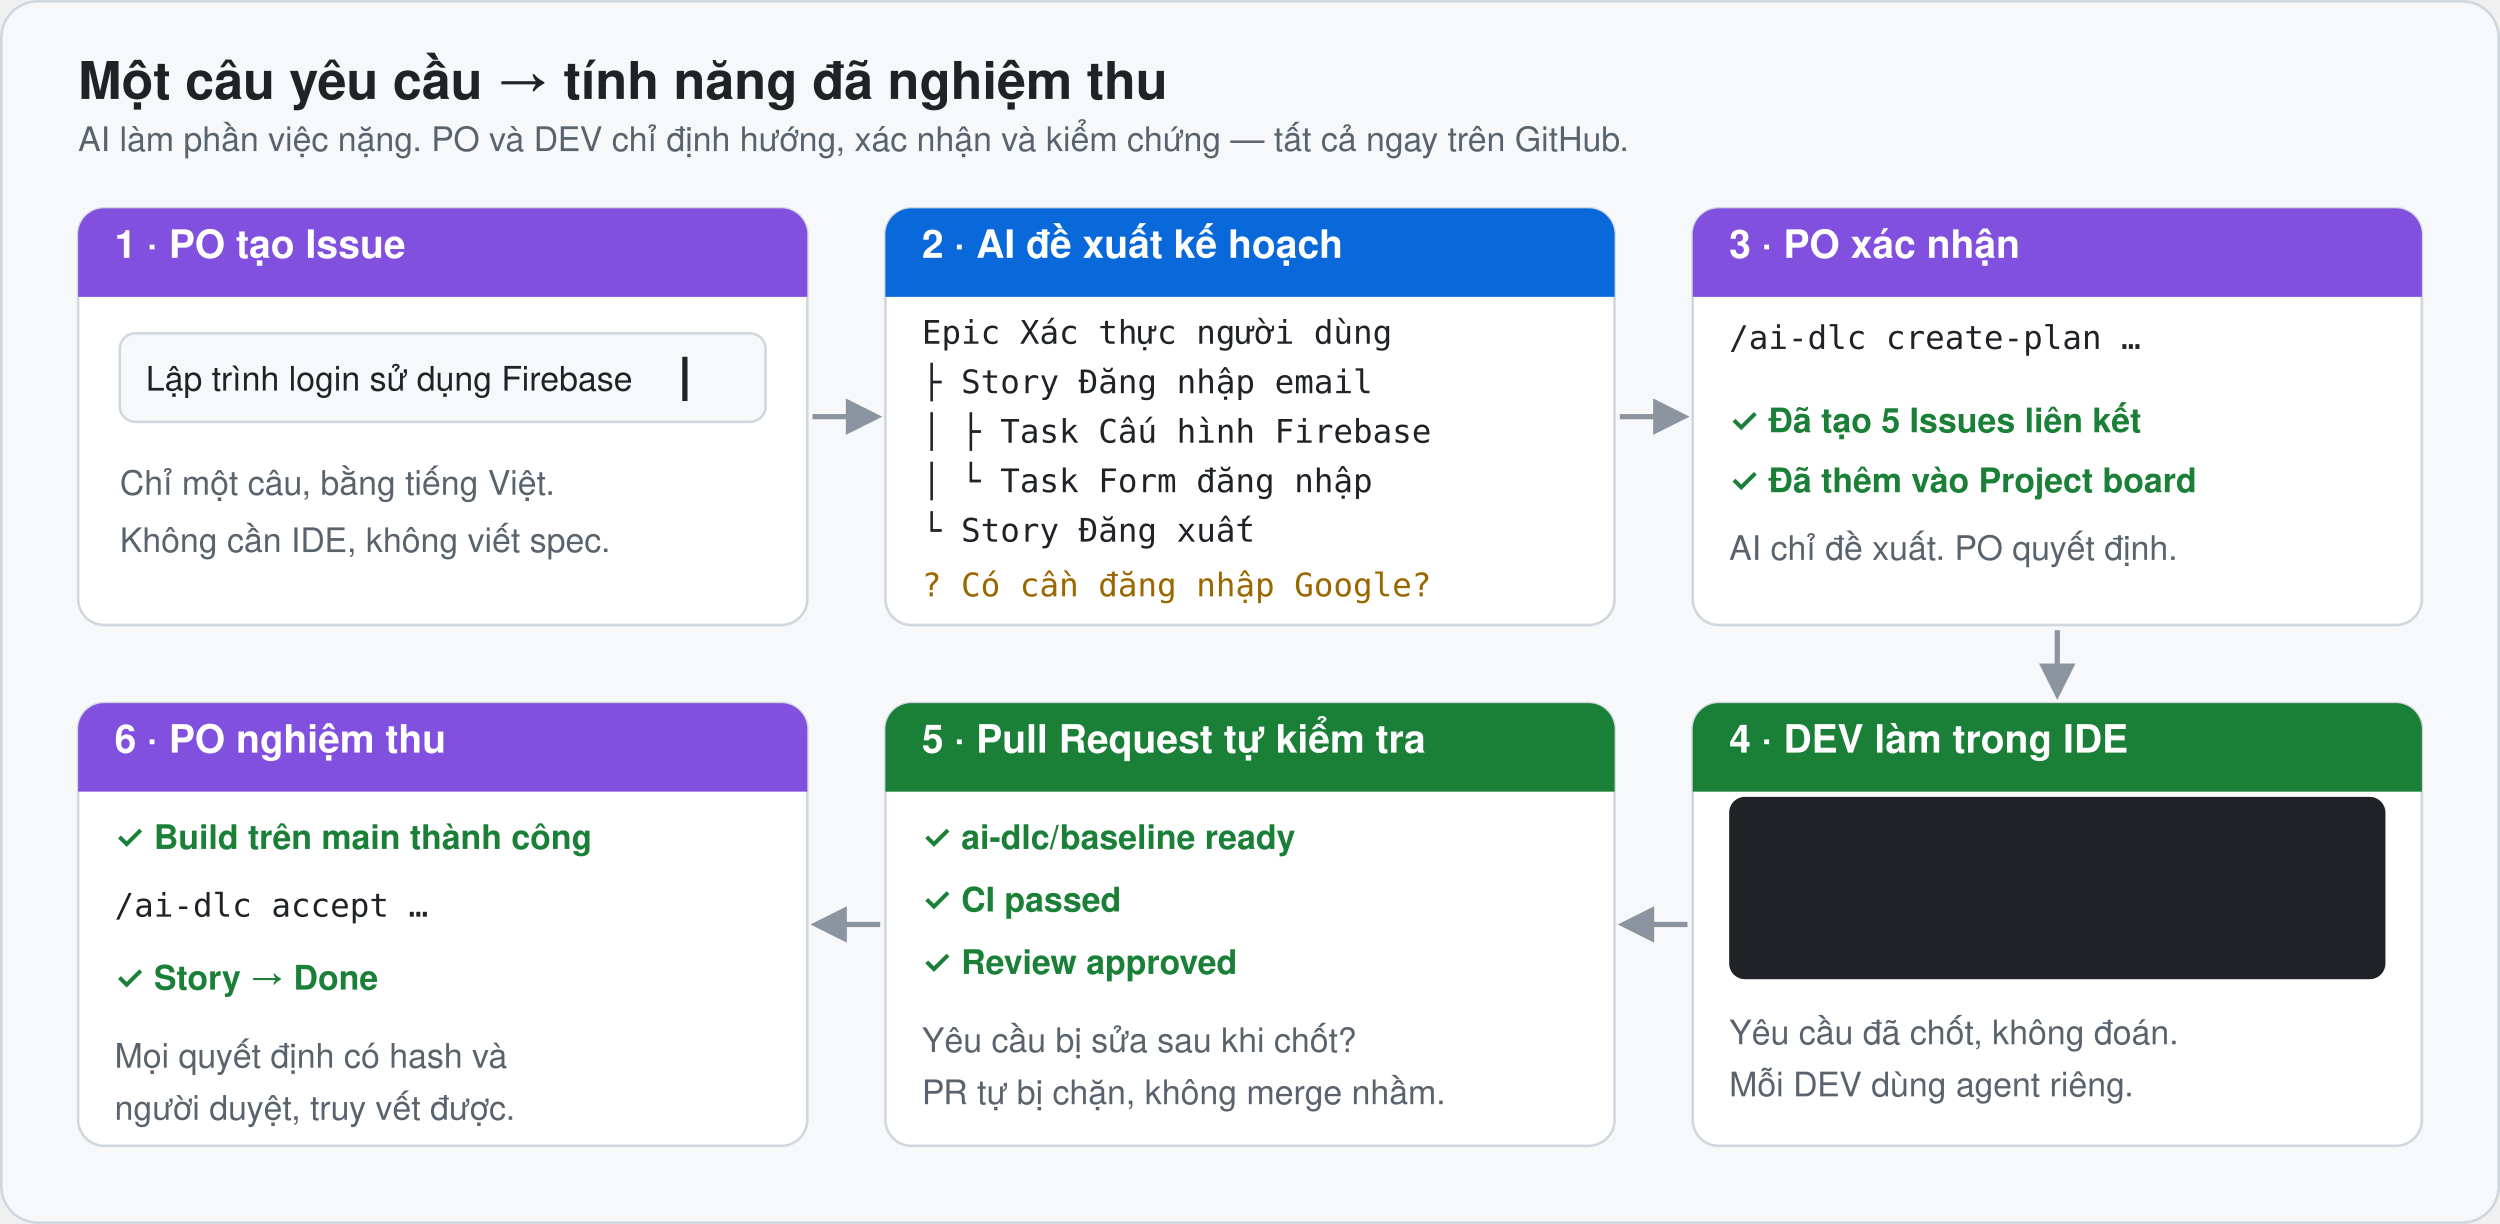
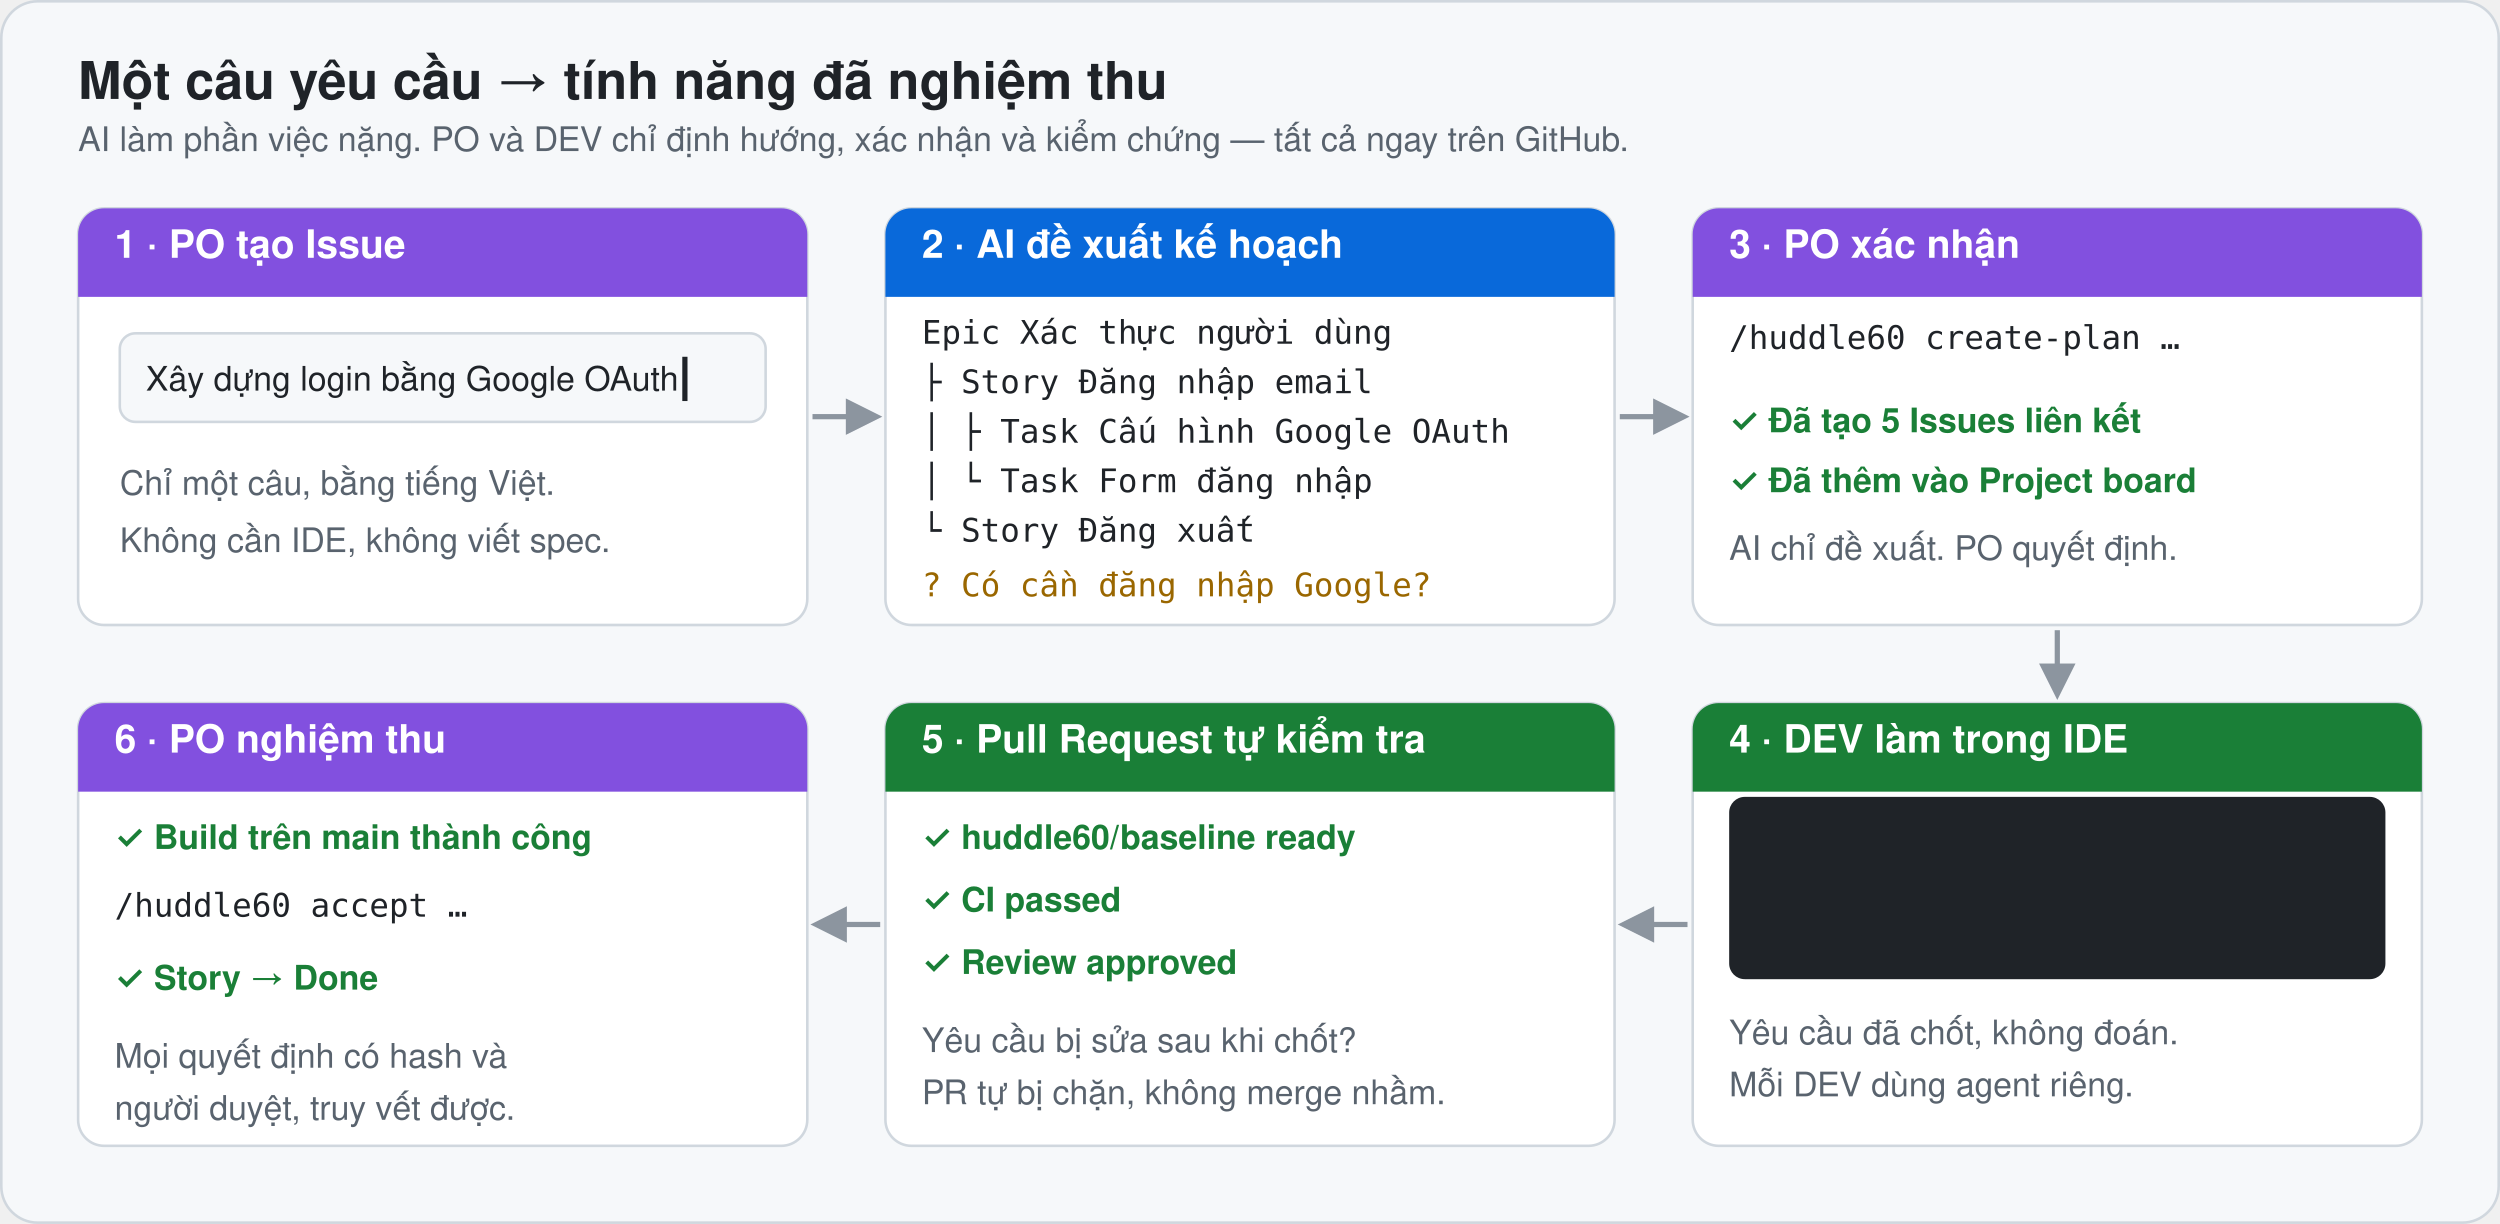
<svg xmlns="http://www.w3.org/2000/svg" width="960" height="470" viewBox="0 0 960 470" role="img" aria-labelledby="title desc">
  <style>
    .bg { fill: #f6f8fa; stroke: #d0d7de; }
    .card { fill: #ffffff; stroke: #d0d7de; }
    .head { font: 600 15px -apple-system, "Segoe UI", Helvetica, Arial, sans-serif; fill: #ffffff; }
    .title { font: 700 20px -apple-system, "Segoe UI", Helvetica, Arial, sans-serif; fill: #1f2328; }
    .sub { font: 400 13px -apple-system, "Segoe UI", Helvetica, Arial, sans-serif; fill: #59636e; }
    .text { font: 400 13px -apple-system, "Segoe UI", Helvetica, Arial, sans-serif; fill: #1f2328; }
    .mono { font: 400 12.5px ui-monospace, SFMono-Regular, Menlo, Consolas, monospace; fill: #1f2328; }
    .ok { fill: #1a7f37; font-weight: 600; }
    .q { fill: #9a6700; }
    .muted { fill: #59636e; }
    .arrow { stroke: #8c959f; stroke-width: 2; fill: none; marker-end: url(#tip); }
    .po { fill: #8250df; }
    .ai { fill: #0969da; }
    .dev { fill: #1a7f37; }
    .caret { animation: blink 1s steps(1) infinite; }
    @keyframes blink { 50% { opacity: 0; } }
    .s1 { animation: s1 14s infinite; }
    .s2 { animation: s2 14s infinite; }
    .s3 { animation: s3 14s infinite; }
    .s4 { animation: s4 14s infinite; }
    .s5 { animation: s5 14s infinite; }
    .s6 { animation: s6 14s infinite; }
    @keyframes s1 { 0% { opacity: 0; transform: translateY(8px); } 4%, 92% { opacity: 1; transform: none; } 98%, 100% { opacity: 0; } }
    @keyframes s2 { 0%, 13% { opacity: 0; transform: translateY(8px); } 17%, 92% { opacity: 1; transform: none; } 98%, 100% { opacity: 0; } }
    @keyframes s3 { 0%, 27% { opacity: 0; transform: translateY(8px); } 31%, 92% { opacity: 1; transform: none; } 98%, 100% { opacity: 0; } }
    @keyframes s4 { 0%, 41% { opacity: 0; transform: translateY(8px); } 45%, 92% { opacity: 1; transform: none; } 98%, 100% { opacity: 0; } }
    @keyframes s5 { 0%, 55% { opacity: 0; transform: translateY(8px); } 59%, 92% { opacity: 1; transform: none; } 98%, 100% { opacity: 0; } }
    @keyframes s6 { 0%, 69% { opacity: 0; transform: translateY(8px); } 73%, 92% { opacity: 1; transform: none; } 98%, 100% { opacity: 0; } }
    @media (prefers-reduced-motion: reduce) {
      .s1, .s2, .s3, .s4, .s5, .s6, .caret { animation: none; opacity: 1; }
    }
  </style>
  <defs>
    <marker id="tip" viewBox="0 0 10 10" refX="8" refY="5" markerWidth="7" markerHeight="7" orient="auto-start-reverse">
      <path d="M0 0 L10 5 L0 10 z" fill="#8c959f" />
    </marker>
  </defs>
  <rect class="bg" x="0.5" y="0.5" width="959" height="469" rx="14" />
  <text class="title" x="30" y="38">Một câu yêu cầu → tính năng đã nghiệm thu</text>
  <text class="sub" x="30" y="58">AI làm phần việc nặng. PO và DEV chỉ định hướng, xác nhận và kiểm chứng — tất cả ngay trên GitHub.</text>
  <g class="s1">
    <rect class="card" x="30" y="80" width="280" height="160" rx="10" />
    <path class="po" d="M30 90 a10 10 0 0 1 10 -10 h260 a10 10 0 0 1 10 10 v24 h-280 z" />
    <text class="head" x="44" y="99">1 · PO tạo Issue</text>
    <rect x="46" y="128" width="248" height="34" rx="6" fill="#f6f8fa" stroke="#d0d7de" />
-     <text class="text" x="56" y="150">Lập trình login sử dụng Firebase</text>
+     <text class="text" x="56" y="150">Xây dựng login bằng Google OAuth</text>
    <rect class="caret" x="262" y="137" width="2" height="17" fill="#1f2328" />
    <text class="text muted" x="46" y="190">Chỉ một câu, bằng tiếng Việt.</text>
    <text class="text muted" x="46" y="212">Không cần IDE, không viết spec.</text>
  </g>
  <g class="s2">
    <path class="arrow" d="M312 160 H336" />
    <rect class="card" x="340" y="80" width="280" height="160" rx="10" />
    <path class="ai" d="M340 90 a10 10 0 0 1 10 -10 h260 a10 10 0 0 1 10 10 v24 h-280 z" />
    <text class="head" x="354" y="99">2 · AI đề xuất kế hoạch</text>
    <text class="mono" x="354" y="132">Epic  Xác thực người dùng</text>
    <text class="mono" x="354" y="151">├ Story  Đăng nhập email</text>
-     <text class="mono" x="354" y="170">│ ├ Task  Cấu hình Firebase</text>
+     <text class="mono" x="354" y="170">│ ├ Task  Cấu hình Google OAuth</text>
    <text class="mono" x="354" y="189">│ └ Task  Form đăng nhập</text>
    <text class="mono" x="354" y="208">└ Story  Đăng xuất</text>
    <text class="mono q" x="354" y="229">? Có cần đăng nhập Google?</text>
  </g>
  <g class="s3">
    <path class="arrow" d="M622 160 H646" />
    <rect class="card" x="650" y="80" width="280" height="160" rx="10" />
    <path class="po" d="M650 90 a10 10 0 0 1 10 -10 h260 a10 10 0 0 1 10 10 v24 h-280 z" />
    <text class="head" x="664" y="99">3 · PO xác nhận</text>
-     <text class="mono" x="664" y="134">/ai-dlc create-plan …</text>
+     <text class="mono" x="664" y="134">/huddle60 create-plan …</text>
    <text class="text ok" x="664" y="166">✓ Đã tạo 5 Issues liên kết</text>
    <text class="text ok" x="664" y="189">✓ Đã thêm vào Project board</text>
    <text class="text muted" x="664" y="215">AI chỉ đề xuất. PO quyết định.</text>
  </g>
  <g class="s4">
    <path class="arrow" d="M790 242 V266" />
    <rect class="card" x="650" y="270" width="280" height="170" rx="10" />
    <path class="dev" d="M650 280 a10 10 0 0 1 10 -10 h260 a10 10 0 0 1 10 10 v24 h-280 z" />
    <text class="head" x="664" y="289">4 · DEV làm trong IDE</text>
    <rect x="664" y="306" width="252" height="70" rx="6" fill="#1f2328" />
    <text class="mono" x="674" y="327" fill="#e6edf3">$ huddle60 context --issue 15</text>
    <text class="mono" x="674" y="346" fill="#7ee787">→ agent nhận đúng baseline</text>
    <text class="mono" x="674" y="365" fill="#7ee787">✓ code + test [AC-01]</text>
    <text class="text muted" x="664" y="401">Yêu cầu đã chốt, không đoán.</text>
    <text class="text muted" x="664" y="421">Mỗi DEV dùng agent riêng.</text>
  </g>
  <g class="s5">
    <path class="arrow" d="M648 355 H624" />
    <rect class="card" x="340" y="270" width="280" height="170" rx="10" />
    <path class="dev" d="M340 280 a10 10 0 0 1 10 -10 h260 a10 10 0 0 1 10 10 v24 h-280 z" />
    <text class="head" x="354" y="289">5 · Pull Request tự kiểm tra</text>
-     <text class="text ok" x="354" y="326">✓ ai-dlc/baseline  ready</text>
+     <text class="text ok" x="354" y="326">✓ huddle60/baseline  ready</text>
    <text class="text ok" x="354" y="350">✓ CI  passed</text>
    <text class="text ok" x="354" y="374">✓ Review  approved</text>
    <text class="text muted" x="354" y="404">Yêu cầu bị sửa sau khi chốt?</text>
    <text class="text muted" x="354" y="424">PR tự bị chặn, không merge nhầm.</text>
  </g>
  <g class="s6">
    <path class="arrow" d="M338 355 H314" />
    <rect class="card" x="30" y="270" width="280" height="170" rx="10" />
    <path class="po" d="M30 280 a10 10 0 0 1 10 -10 h260 a10 10 0 0 1 10 10 v24 h-280 z" />
    <text class="head" x="44" y="289">6 · PO nghiệm thu</text>
    <text class="text ok" x="44" y="326">✓ Build trên main thành công</text>
-     <text class="mono" x="44" y="352">/ai-dlc accept …</text>
+     <text class="mono" x="44" y="352">/huddle60 accept …</text>
    <text class="text ok" x="44" y="380">✓ Story → Done</text>
    <text class="text muted" x="44" y="410">Mọi quyết định có hash và</text>
    <text class="text muted" x="44" y="430">người duyệt, truy vết được.</text>
  </g>
</svg>
